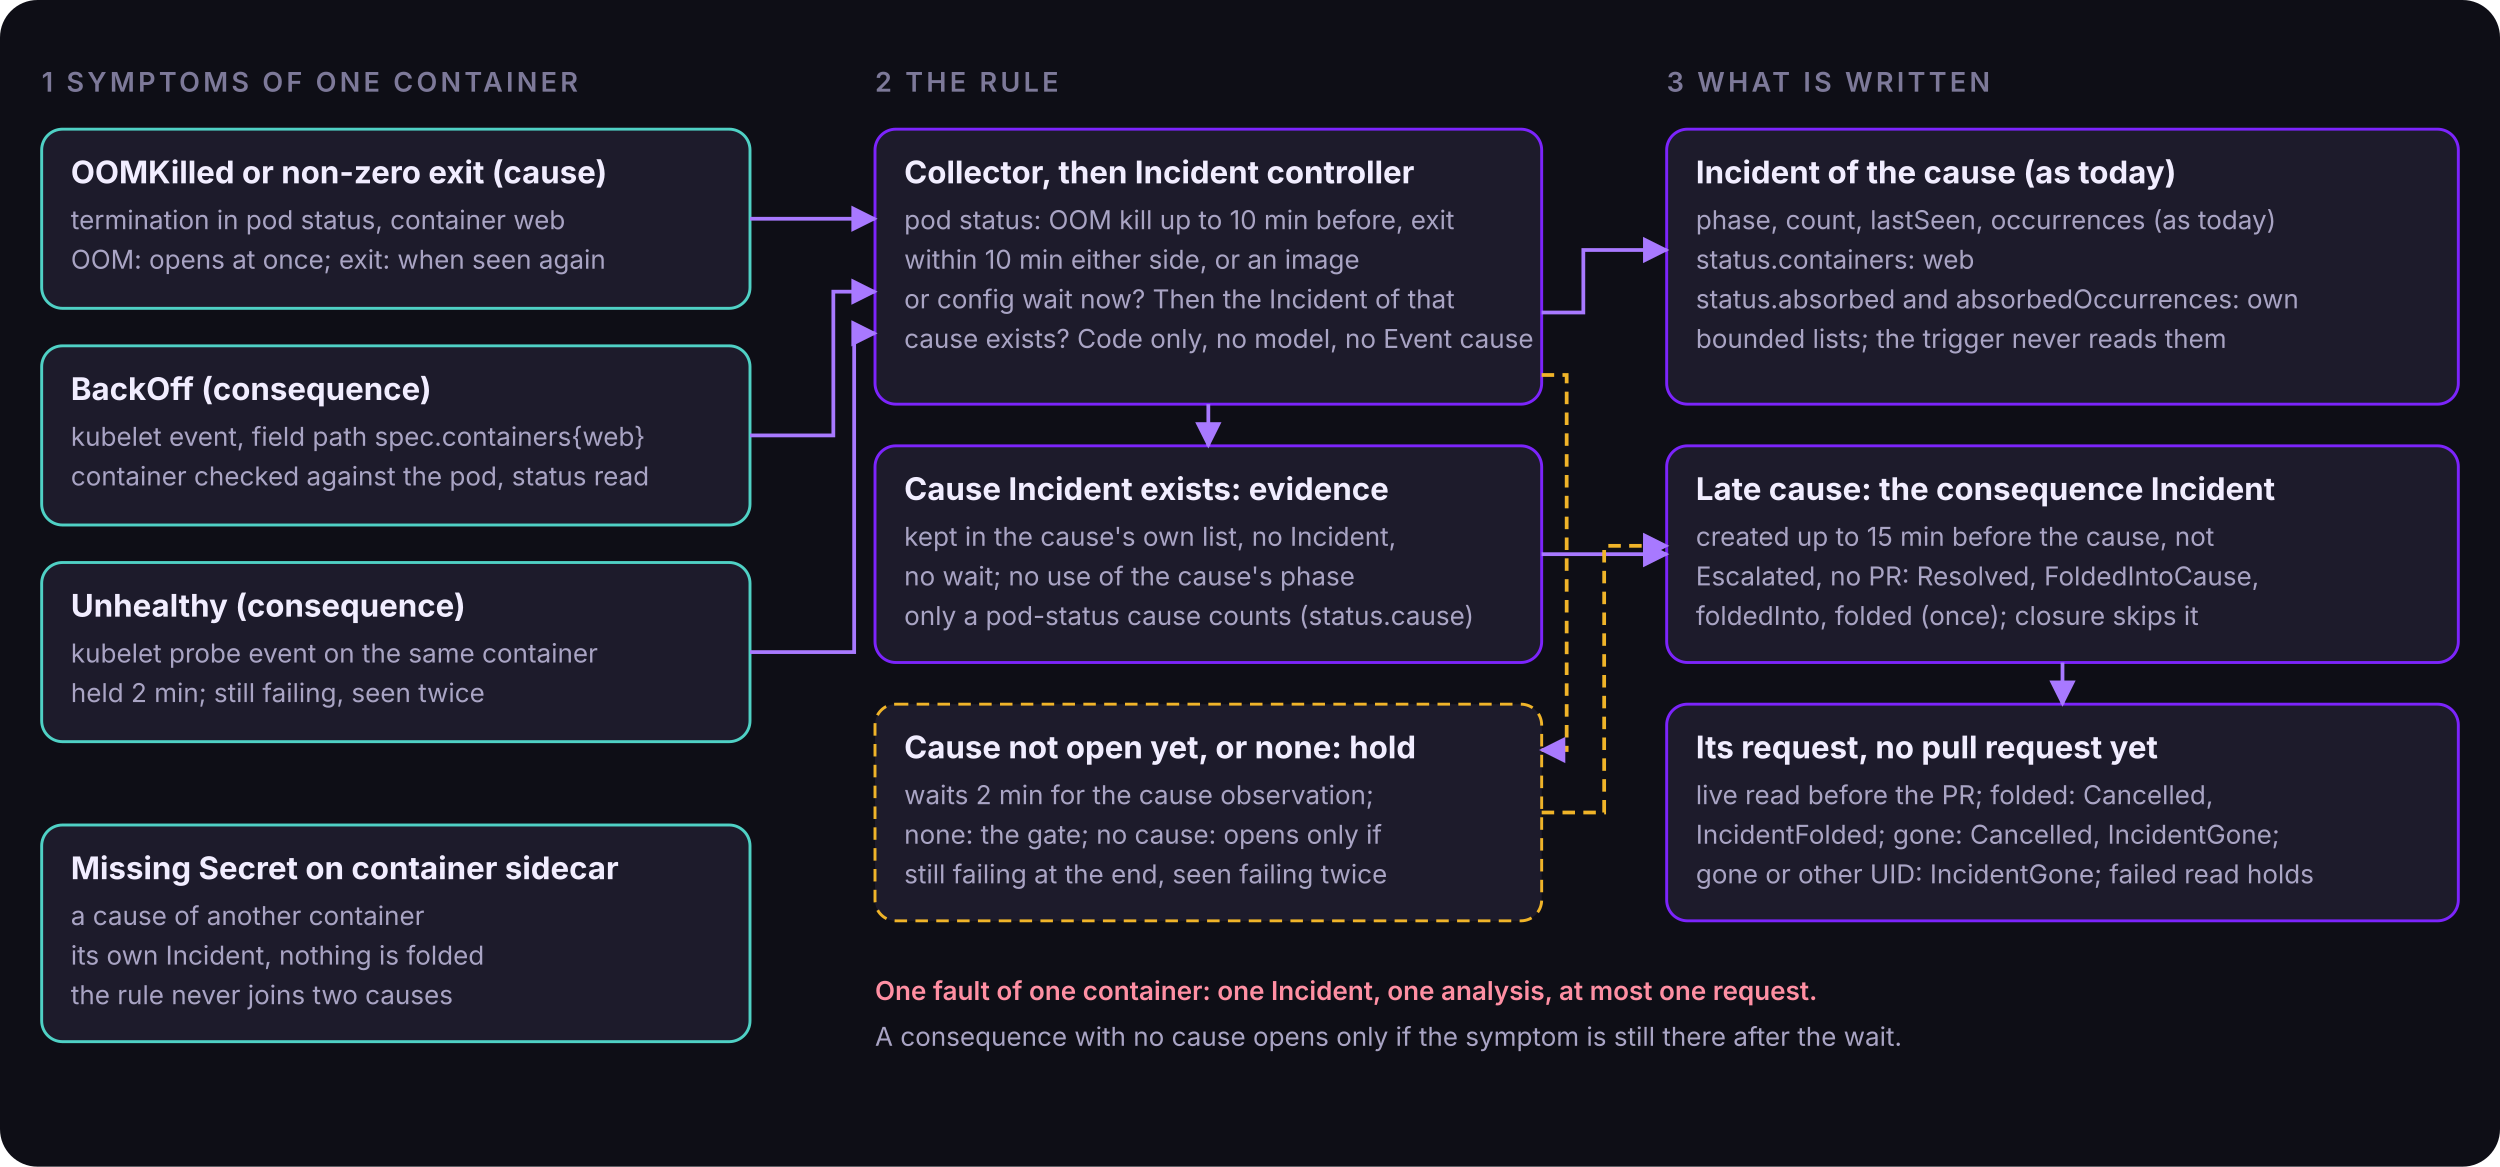
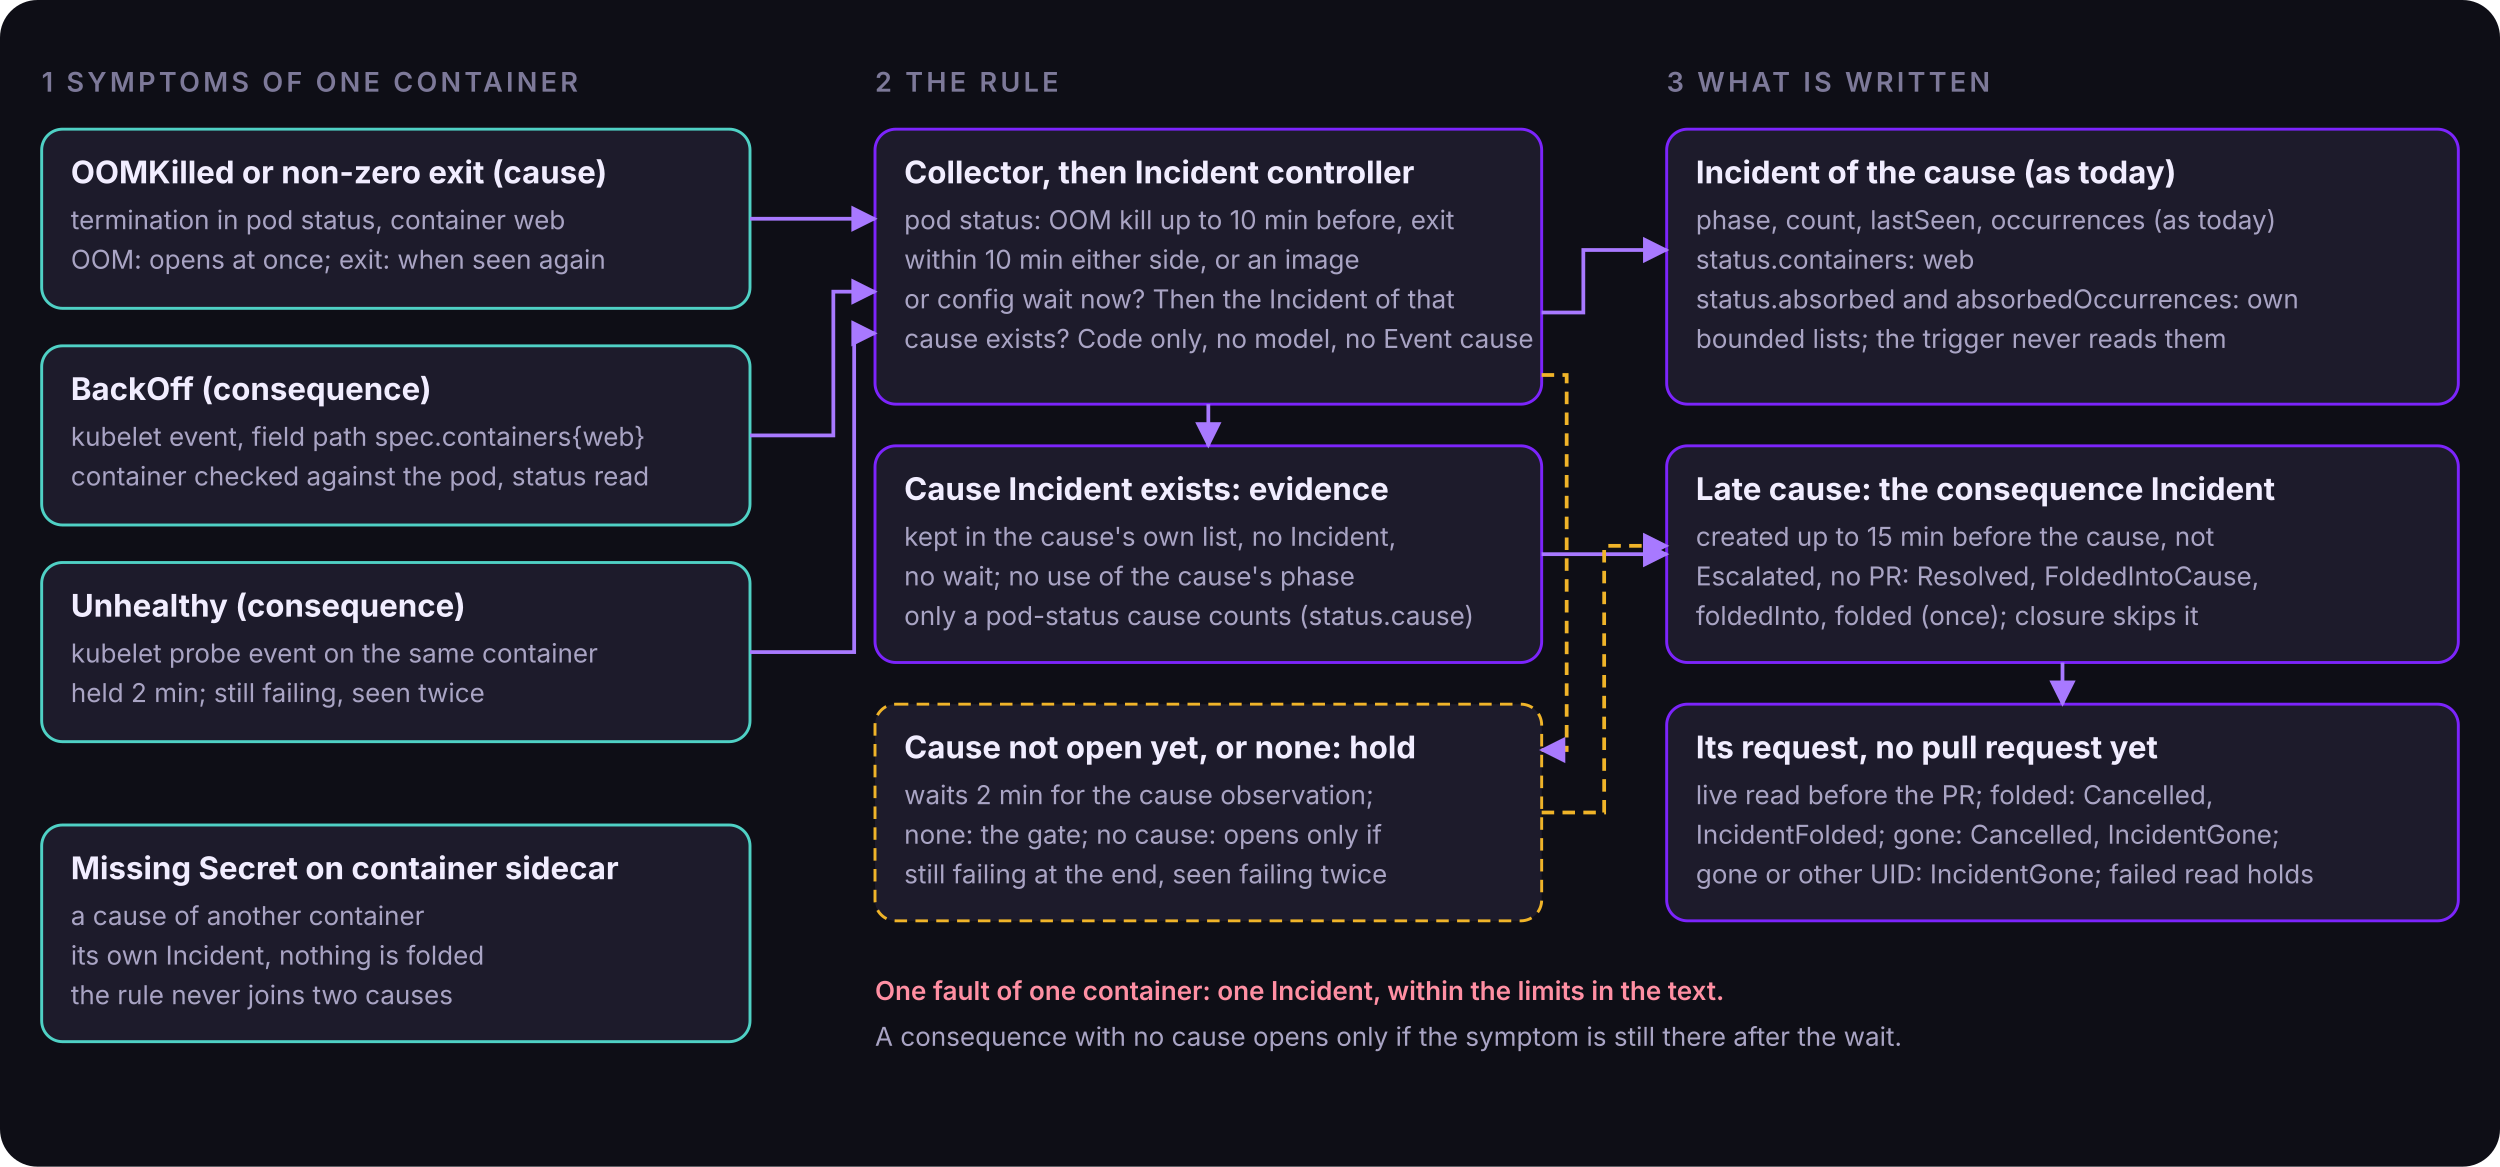
<svg xmlns="http://www.w3.org/2000/svg" viewBox="0 0 1200 560" role="img" aria-labelledby="t d" font-family="Inter, 'Segoe UI', system-ui, -apple-system, sans-serif">
  <defs>
    <marker id="a" viewBox="0 0 10 10" refX="9" refY="5" markerWidth="7" markerHeight="7" orient="auto-start-reverse">
      <path d="M0 0 10 5 0 10z" fill="#a879ff" />
    </marker>
    <style>
.bt{fill:#1d1b2b;stroke:#7c24fc;stroke-width:1.4}
.ext{fill:#1d1b2b;stroke:#4fd1c5;stroke-width:1.4}
.hold{fill:#1d1b2b;stroke:#f0b429;stroke-width:1.4;stroke-dasharray:6 4}
.lanet{fill:#7d7999;font-size:13px;font-weight:600;letter-spacing:.12em}
.h{fill:#f1edff;font-size:15px;font-weight:650}
.s{fill:#a9a4c4;font-size:12.5px}
.no{fill:#ff8fa3;font-size:12.5px;font-weight:600}
.fb{stroke:#a879ff;stroke-width:1.8;fill:none}
.dash{stroke:#f0b429;stroke-width:1.8;fill:none;stroke-dasharray:6 4}
</style>
  </defs>
  <rect width="1200" height="560" rx="18" fill="#0e0e16" />
  <text class="lanet" x="20" y="44">1  SYMPTOMS OF ONE CONTAINER</text>
  <text class="lanet" x="420" y="44">2  THE RULE</text>
  <text class="lanet" x="800" y="44">3  WHAT IS WRITTEN</text>
  <rect class="ext" x="20" y="62" width="340" height="86" rx="10" />
  <text class="h" x="34" y="88">OOMKilled or non-zero exit (cause)</text>
  <text class="s" x="34" y="110">termination in pod status, container web</text>
  <text class="s" x="34" y="129">OOM: opens at once; exit: when seen again</text>
  <rect class="ext" x="20" y="166" width="340" height="86" rx="10" />
  <text class="h" x="34" y="192">BackOff (consequence)</text>
  <text class="s" x="34" y="214">kubelet event, field path spec.containers{web}</text>
  <text class="s" x="34" y="233">container checked against the pod, status read</text>
  <rect class="ext" x="20" y="270" width="340" height="86" rx="10" />
  <text class="h" x="34" y="296">Unhealthy (consequence)</text>
  <text class="s" x="34" y="318">kubelet probe event on the same container</text>
  <text class="s" x="34" y="337">held 2 min; still failing, seen twice</text>
  <rect class="ext" x="20" y="396" width="340" height="104" rx="10" />
  <text class="h" x="34" y="422">Missing Secret on container sidecar</text>
  <text class="s" x="34" y="444">a cause of another container</text>
  <text class="s" x="34" y="463">its own Incident, nothing is folded</text>
  <text class="s" x="34" y="482">the rule never joins two causes</text>
  <rect class="bt" x="420" y="62" width="320" height="132" rx="10" />
  <text class="h" x="434" y="88">Collector, then Incident controller</text>
  <text class="s" x="434" y="110">pod status: OOM kill up to 10 min before, exit</text>
  <text class="s" x="434" y="129">within 10 min either side, or an image</text>
  <text class="s" x="434" y="148">or config wait now? Then the Incident of that</text>
  <text class="s" x="434" y="167">cause exists? Code only, no model, no Event cause</text>
  <rect class="bt" x="420" y="214" width="320" height="104" rx="10" />
  <text class="h" x="434" y="240">Cause Incident exists: evidence</text>
  <text class="s" x="434" y="262">kept in the cause's own list, no Incident,</text>
  <text class="s" x="434" y="281">no wait; no use of the cause's phase</text>
  <text class="s" x="434" y="300">only a pod-status cause counts (status.cause)</text>
  <rect class="hold" x="420" y="338" width="320" height="104" rx="10" />
  <text class="h" x="434" y="364">Cause not open yet, or none: hold</text>
  <text class="s" x="434" y="386">waits 2 min for the cause observation;</text>
  <text class="s" x="434" y="405">none: the gate; no cause: opens only if</text>
  <text class="s" x="434" y="424">still failing at the end, seen failing twice</text>
  <path class="fb" d="M360 105 L420 105" marker-end="url(#a)" />
  <path class="fb" d="M360 209 L400 209 L400 140 L420 140" marker-end="url(#a)" />
  <path class="fb" d="M360 313 L410 313 L410 160 L420 160" marker-end="url(#a)" />
  <path class="fb" d="M580 194 L580 214" marker-end="url(#a)" />
  <path class="dash" d="M740 180 L752 180 L752 360 L740 360" marker-end="url(#a)" />
  <rect class="bt" x="800" y="62" width="380" height="132" rx="10" />
  <text class="h" x="814" y="88">Incident of the cause (as today)</text>
  <text class="s" x="814" y="110">phase, count, lastSeen, occurrences (as today)</text>
  <text class="s" x="814" y="129">status.containers: web</text>
  <text class="s" x="814" y="148">status.absorbed and absorbedOccurrences: own</text>
  <text class="s" x="814" y="167">bounded lists; the trigger never reads them</text>
  <rect class="bt" x="800" y="214" width="380" height="104" rx="10" />
  <text class="h" x="814" y="240">Late cause: the consequence Incident</text>
  <text class="s" x="814" y="262">created up to 15 min before the cause, not</text>
  <text class="s" x="814" y="281">Escalated, no PR: Resolved, FoldedIntoCause,</text>
  <text class="s" x="814" y="300">foldedInto, folded (once); closure skips it</text>
  <rect class="bt" x="800" y="338" width="380" height="104" rx="10" />
  <text class="h" x="814" y="364">Its request, no pull request yet</text>
  <text class="s" x="814" y="386">live read before the PR; folded: Cancelled,</text>
  <text class="s" x="814" y="405">IncidentFolded; gone: Cancelled, IncidentGone;</text>
  <text class="s" x="814" y="424">gone or other UID: IncidentGone; failed read holds</text>
  <path class="fb" d="M740 266 L800 266" marker-end="url(#a)" />
  <path class="fb" d="M740 150 L760 150 L760 120 L800 120" marker-end="url(#a)" />
  <path class="fb" d="M990 318 L990 338" marker-end="url(#a)" />
  <path class="dash" d="M740 390 L770 390 L770 262 L800 262" marker-end="url(#a)" />
-   <text class="no" x="420" y="480">One fault of one container: one Incident, one analysis, at most one request.</text>
+   <text class="no" x="420" y="480">One fault of one container: one Incident, within the limits in the text.</text>
  <text class="s" x="420" y="502">A consequence with no cause opens only if the symptom is still there after the wait.</text>
</svg>
